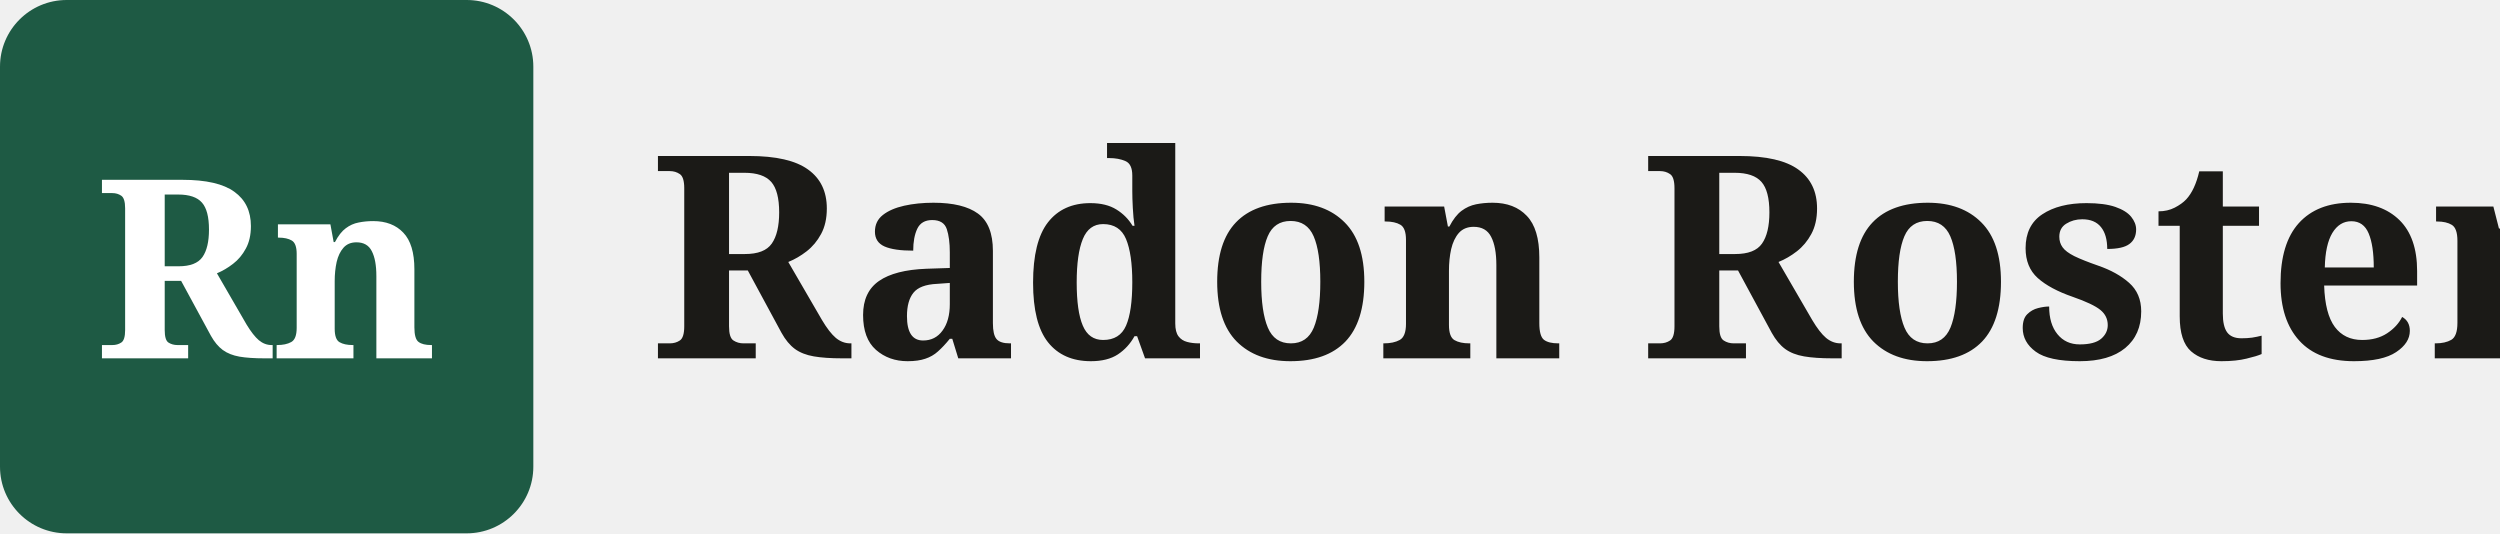
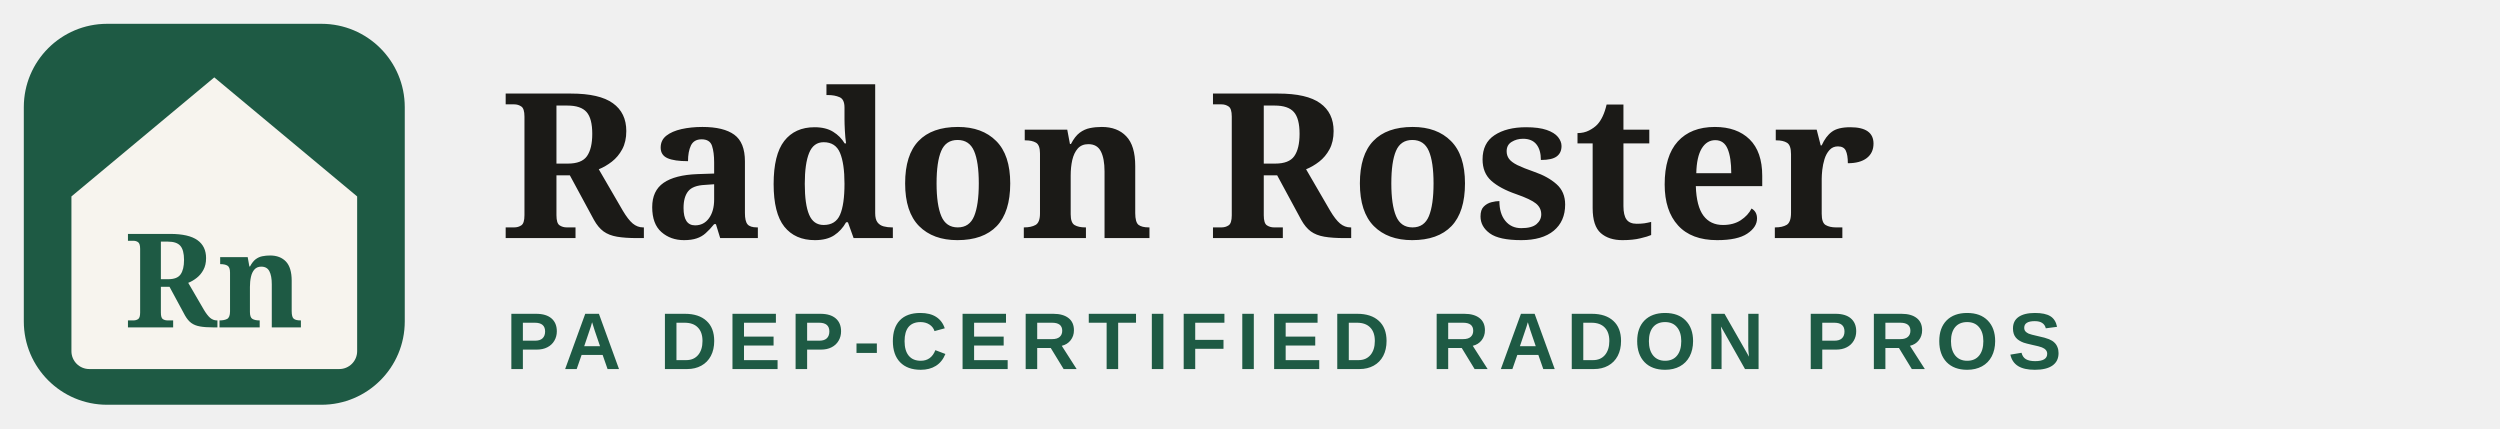
- <svg xmlns="http://www.w3.org/2000/svg" viewBox="0 0 300 64">
-   <rect width="64" height="64" rx="8" fill="#1e5a44" />
-   <text x="32" y="43" font-family="Georgia,serif" font-size="30" font-weight="700" text-anchor="middle" fill="#fff">Rn</text>
-   <text x="78" y="43" font-family="Georgia,serif" font-size="34" font-weight="600" fill="#1b1a17">Radon Roster</text>
+ <svg xmlns="http://www.w3.org/2000/svg" viewBox="0 0 420 72">
+   <rect x="4" y="4" width="64" height="64" rx="14" fill="#1e5a44" />
+   <path d="M36 13 60 33v26a3 3 0 0 1-3 3H15a3 3 0 0 1-3-3V33Z" fill="#f7f4ee" />
+   <text x="36" y="55" font-family="Georgia,'Source Serif 4',serif" font-size="22" font-weight="700" text-anchor="middle" fill="#1e5a44">Rn</text>
+   <text x="84" y="40" font-family="Georgia,'Source Serif 4',serif" font-size="34" font-weight="600" fill="#1b1a17">Radon Roster</text>
+   <text x="85" y="62" font-family="'Public Sans',Arial,sans-serif" font-size="13.5" font-weight="700" letter-spacing="1.6" fill="#1e5a44">PA DEP-CERTIFIED RADON PROS</text>
</svg>
